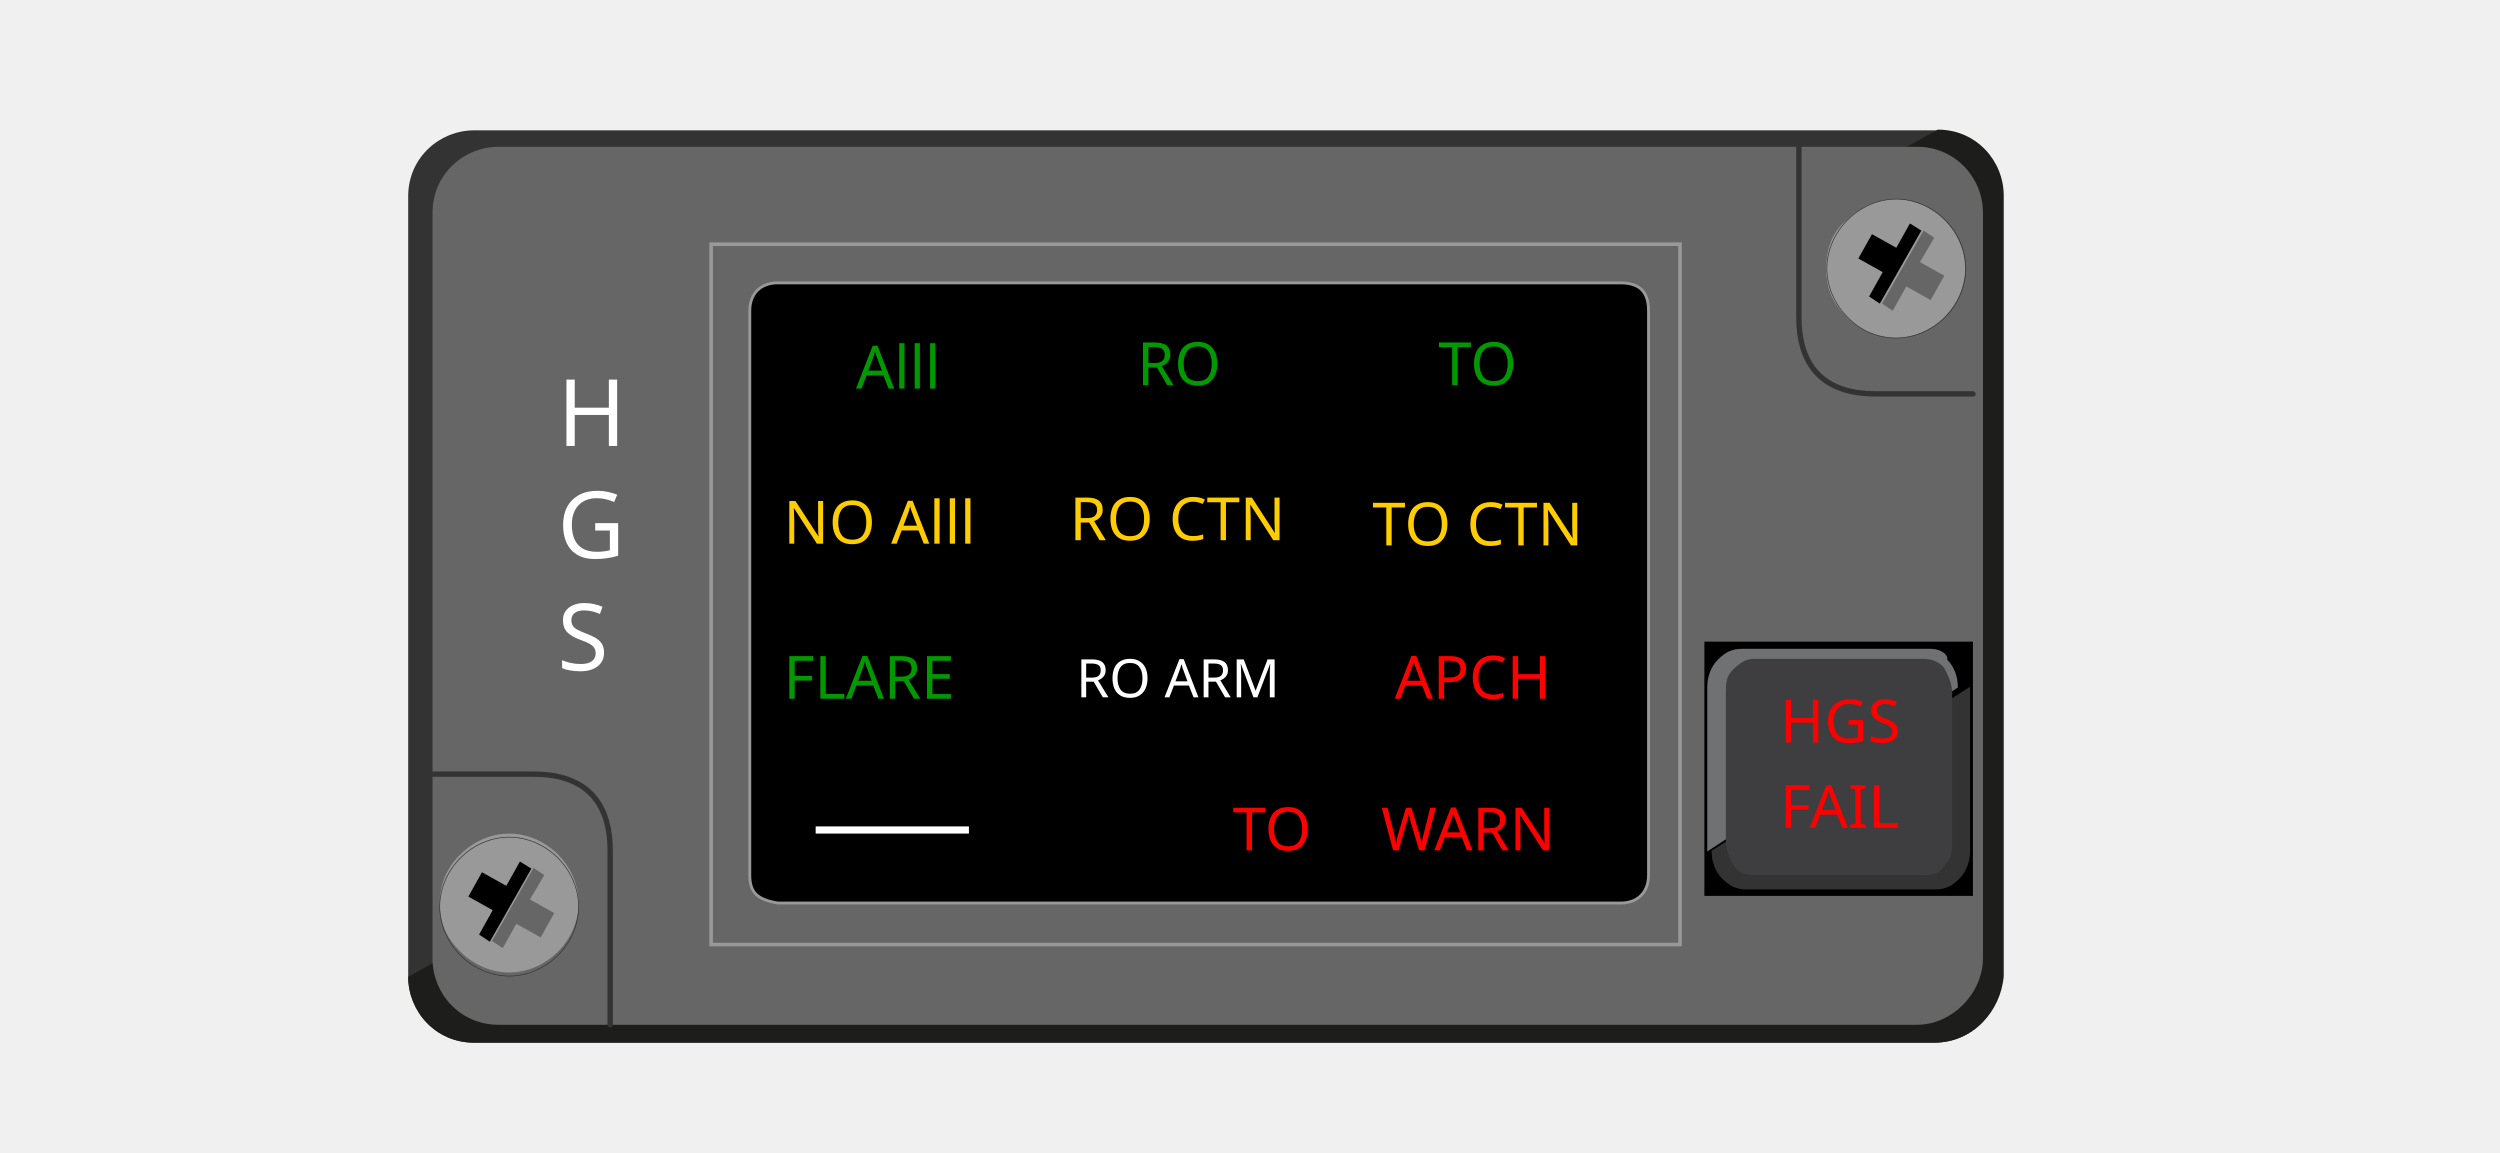
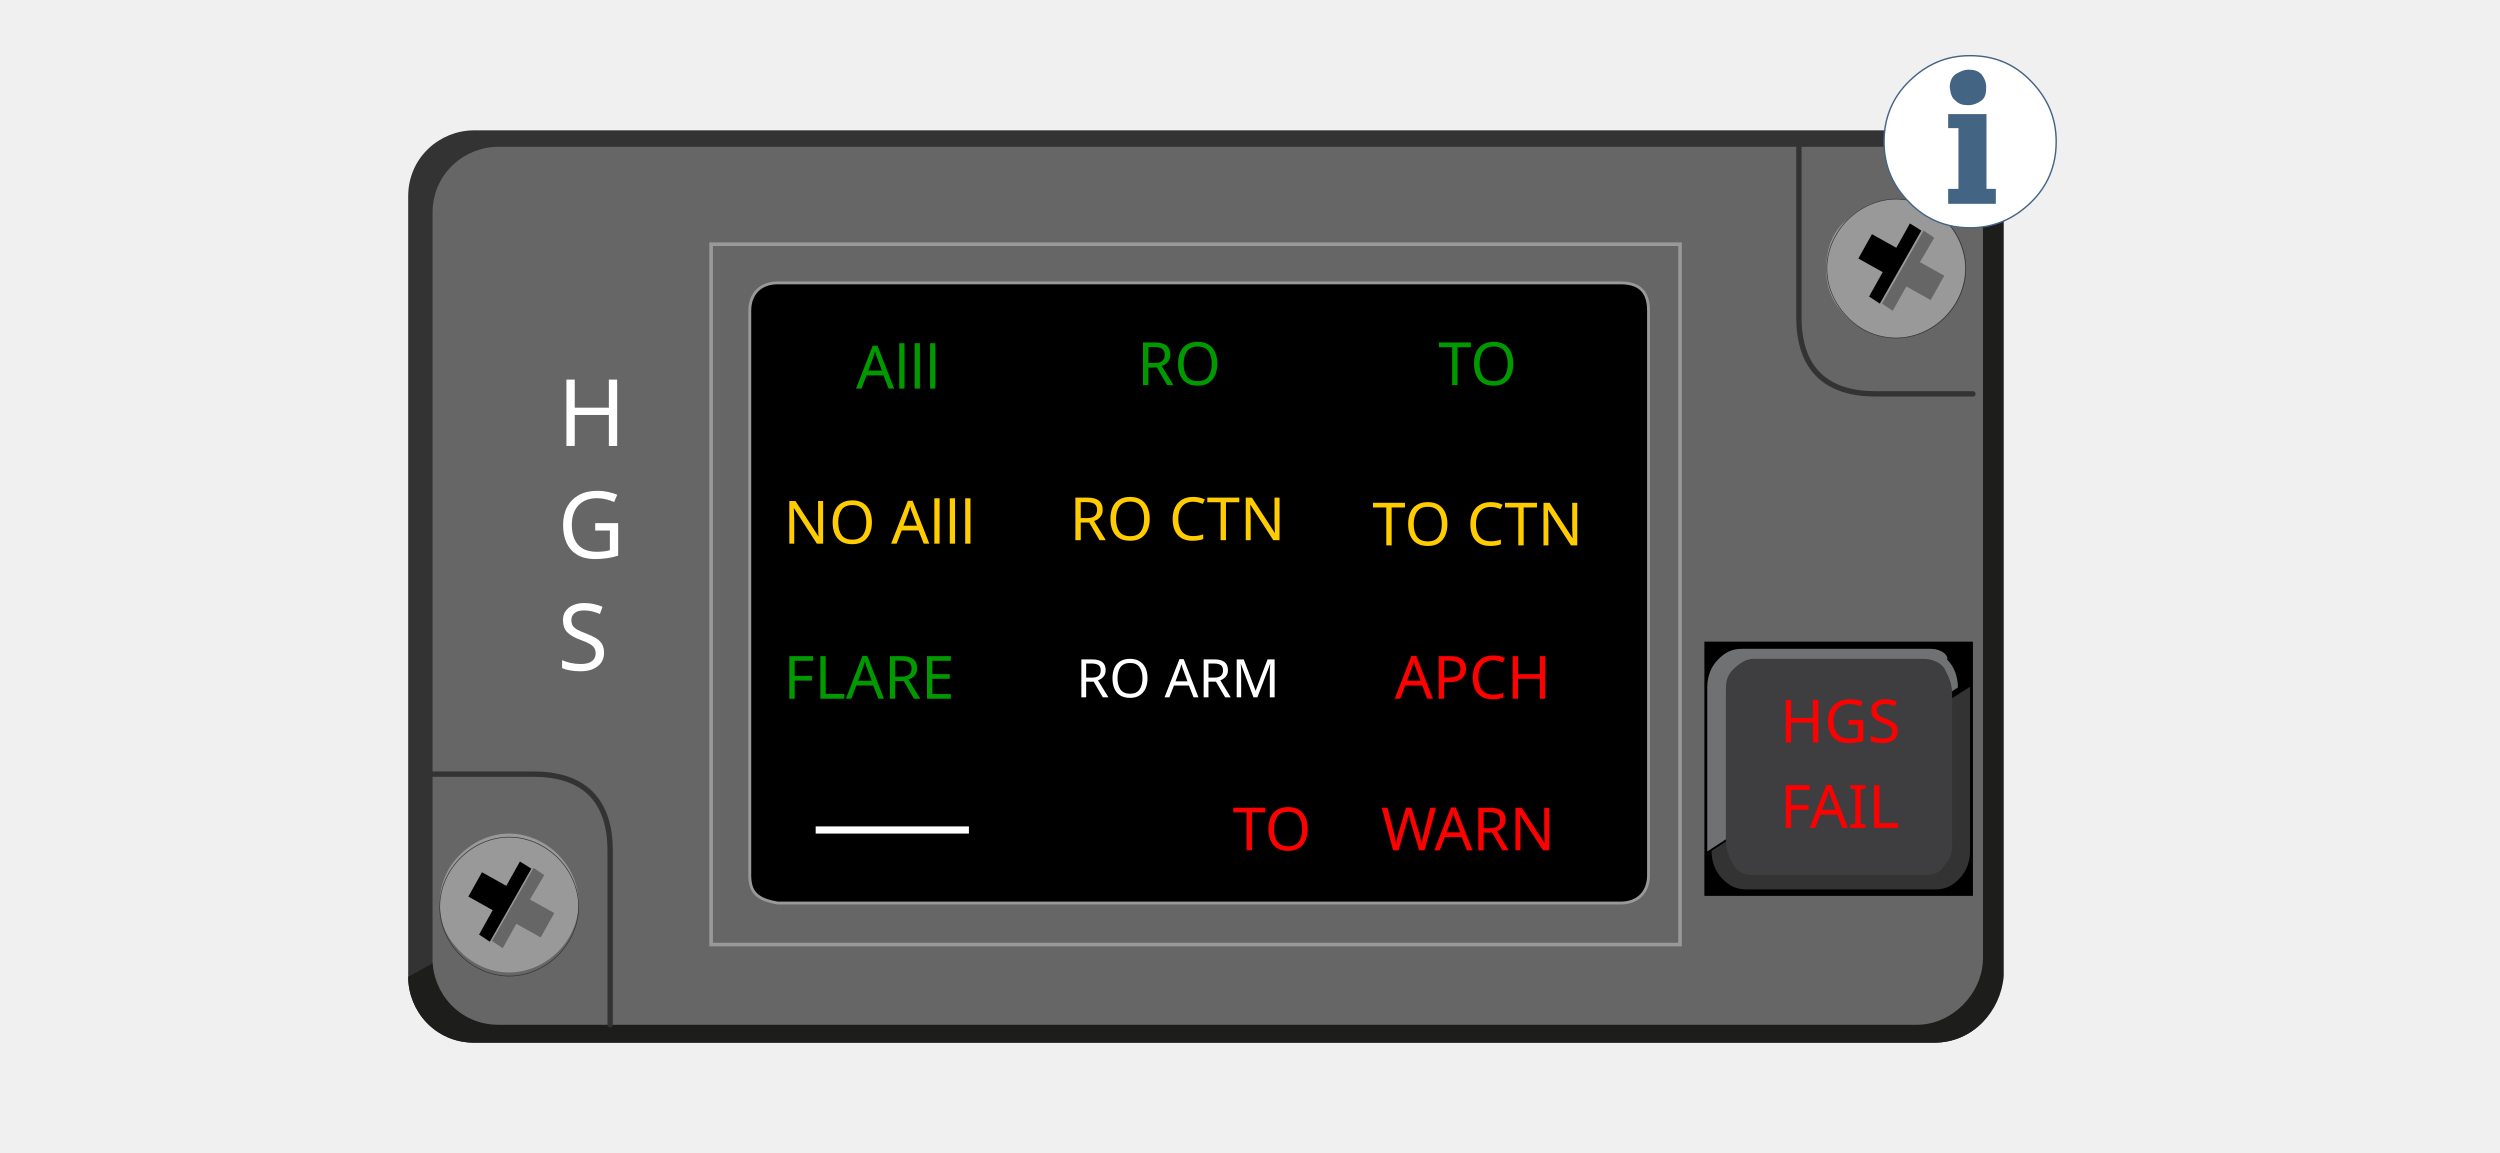
<svg xmlns="http://www.w3.org/2000/svg" version="1.1" id="Ebene_1" x="0px" y="0px" viewBox="0 0 349.1 161" style="enable-background:new 0 0 349.1 161;" xml:space="preserve">
-   <g id="clp-hgs-hap">
+   <g id="clp-hintergrund">
    <path style="fill:#333333;" d="M270.1,145.6H66.2c-5.4,0-9.2-4.4-9.2-9.2v-109c0-5.4,4.4-9.2,9.2-9.2h203.9c5.4,0,9.2,4.4,9.2,9.2   v109C279.4,141.2,275.5,145.6,270.1,145.6z" />
    <path style="fill:#1D1D1B;" d="M270.1,145.6H66.2c-5.4,0-9.2-4.4-9.2-9.2L270.6,18.1c5.4,0,9.2,4.4,9.2,9.2v109   C279.4,141.2,275.5,145.6,270.1,145.6z" />
    <path style="fill:#666666;" d="M267.7,143.1H69.6c-5.4,0-9.2-4.4-9.2-9.2V29.7c0-5.4,4.4-9.2,9.2-9.2h198.1c5.4,0,9.2,4.4,9.2,9.2   v104.1C276.9,138.7,272.6,143.1,267.7,143.1z" />
    <g>
-       <path style="fill:#999999;" d="M255,37.5c0,2.9,1,4.9,2.9,6.8c1.9,1.9,4.4,2.9,6.8,2.9c2.4,0,4.9-1,6.8-2.9s2.9-4.4,2.9-6.8    s-1-4.9-2.9-6.8c-1.9-1.9-4.4-2.9-6.8-2.9c-2.4,0-4.9,1-6.8,2.9C256,32.2,255,34.6,255,37.5z" />
-       <path id="SCREW_4_0_Layer0_0_MEMBER_0_1_STROKES_7_" style="fill:none;stroke:#333333;stroke-width:9.527588e-02;stroke-miterlimit:1.143;" d="    M258,44.3c-1.9-1.9-2.9-4.4-2.9-6.8s1-4.9,2.9-6.8c1.9-1.9,4.4-2.9,6.8-2.9s4.9,1,6.8,2.9s2.9,4.4,2.9,6.8s-1,4.9-2.9,6.8    c-1.9,1.9-4.4,2.9-6.8,2.9S259.9,46.3,258,44.3z" />
+       <path style="fill:#999999;" d="M255,37.5c0,2.9,1,4.9,2.9,6.8c1.9,1.9,4.4,2.9,6.8,2.9s4.9-1,6.8-2.9s2.9-4.4,2.9-6.8    s-1-4.9-2.9-6.8c-1.9-1.9-4.4-2.9-6.8-2.9s-4.9,1-6.8,2.9C256,32.2,255,34.6,255,37.5z" />
+       <path id="SCREW_4_0_Layer0_0_MEMBER_0_1_STROKES_7_" style="fill:none;stroke:#333333;stroke-width:9.527588e-02;stroke-miterlimit:1.143;" d="    M258,44.3c-1.9-1.9-2.9-4.4-2.9-6.8s1-4.9,2.9-6.8c1.9-1.9,4.4-2.9,6.8-2.9s4.9,1,6.8,2.9c1.9,1.9,2.9,4.4,2.9,6.8s-1,4.9-2.9,6.8    c-1.9,1.9-4.4,2.9-6.8,2.9S259.9,46.3,258,44.3z" />
      <path d="M266.7,31.2l-1.9,3.4l-3.4-1.9l-1.9,3.4l3.4,1.9l-1.9,3.4l1.5,1l5.8-10.2L266.7,31.2z" />
      <path style="fill:#666666;" d="M270.1,33.2l-1.5-1l-5.8,10.2l1.5,1l1.9-3.4l3.4,1.9l1.9-3.4l-3.4-1.9L270.1,33.2z" />
    </g>
    <g>
-       <path style="fill:#999999;" d="M61.4,126.1c0,2.9,1,4.9,2.9,6.8c1.9,1.9,4.4,2.9,6.8,2.9s4.9-1,6.8-2.9c1.9-1.9,2.9-4.4,2.9-6.8    c0-2.4-1-4.9-2.9-6.8c-1.9-1.9-4.4-2.9-6.8-2.9s-4.9,1-6.8,2.9C62.3,121.2,61.4,123.7,61.4,126.1z" />
-       <path id="SCREW_4_0_Layer0_0_MEMBER_0_1_STROKES_6_" style="fill:none;stroke:#333333;stroke-width:9.527588e-02;stroke-miterlimit:1.143;" d="    M64.3,133.4c-1.9-1.9-2.9-4.4-2.9-6.8c0-2.4,1-4.9,2.9-6.8c1.9-1.9,4.4-2.9,6.8-2.9s4.9,1,6.8,2.9c1.9,1.9,2.9,4.4,2.9,6.8    c0,2.4-1,4.9-2.9,6.8c-1.9,1.9-4.4,2.9-6.8,2.9S66.2,135.3,64.3,133.4z" />
+       <path style="fill:#999999;" d="M61.4,126.1c0,2.9,1,4.9,2.9,6.8s4.4,2.9,6.8,2.9s4.9-1,6.8-2.9s2.9-4.4,2.9-6.8    c0-2.4-1-4.9-2.9-6.8s-4.4-2.9-6.8-2.9s-4.9,1-6.8,2.9C62.3,121.2,61.4,123.7,61.4,126.1z" />
+       <path id="SCREW_4_0_Layer0_0_MEMBER_0_1_STROKES_6_" style="fill:none;stroke:#333333;stroke-width:9.527588e-02;stroke-miterlimit:1.143;" d="    M64.3,133.4c-1.9-1.9-2.9-4.4-2.9-6.8c0-2.4,1-4.9,2.9-6.8s4.4-2.9,6.8-2.9s4.9,1,6.8,2.9s2.9,4.4,2.9,6.8c0,2.4-1,4.9-2.9,6.8    c-1.9,1.9-4.4,2.9-6.8,2.9S66.2,135.3,64.3,133.4z" />
      <path d="M72.6,120.3l-1.9,3.4l-3.4-1.9l-1.9,3.4l3.4,1.9l-1.9,3.4l1.5,1l5.8-10.2L72.6,120.3z" />
      <path style="fill:#666666;" d="M76,122.2l-1.5-1l-5.8,10.2l1.5,1l1.9-3.4l3.4,1.9l1.9-3.4l-3.4-1.9L76,122.2z" />
    </g>
    <g>
-       <path d="M226.3,126.1c2.4,0,3.9-1.5,3.9-3.9V43.4c0-2.4-1-3.9-3.9-3.9H108.6c-2.4,0-3.9,1.5-3.9,3.9v78.8c0,2.4,1,3.4,3.9,3.9    H226.3z" />
+       <path d="M226.3,126.1c2.4,0,3.9-1.5,3.9-3.9V43.4c0-2.4-1-3.9-3.9-3.9H108.6c-2.4,0-3.9,1.5-3.9,3.9v78.8c0,2.4,1,3.4,3.9,3.9    C108.6,126.1,226.3,126.1,226.3,126.1z" />
      <path id="PANEL_HGS_0_Layer0_0_MEMBER_0_MEMBER_7_MEMBER_1_MEMBER_0_1_STROKES_1_" style="fill:none;stroke:#FFFFFF;stroke-miterlimit:6;" d="    M113.9,115.9h21.4" />
      <text transform="matrix(1 0 0 1 119.5352 54.2657)" style="fill:#009900; font-family:'Arial-BoldMT'; font-size:8.345px;">Alll</text>
      <text transform="matrix(1 0 0 1 158.7979 53.7794)" style="fill:#009900; font-family:'Arial-BoldMT'; font-size:8.345px;">RO</text>
      <text transform="matrix(1 0 0 1 200.8438 53.7794)" style="fill:#009900; font-family:'Arial-BoldMT'; font-size:8.345px;">TO</text>
      <text transform="matrix(1 0 0 1 109.4092 75.9171)" style="fill:#FFCC00; font-family:'Arial-BoldMT'; font-size:8.345px;">NO Alll</text>
      <text transform="matrix(1 0 0 1 149.3545 75.4347)" style="fill:#FFCC00; font-family:'Arial-BoldMT'; font-size:8.345px;">RO CTN</text>
      <text transform="matrix(1 0 0 1 191.6445 76.1622)" style="fill:#FFCC00; font-family:'Arial-BoldMT'; font-size:8.345px;">TO CTN</text>
      <text transform="matrix(1 0 0 1 109.4092 97.5724)" style="fill:#009900; font-family:'Arial-BoldMT'; font-size:8.345px;">FLARE</text>
      <text transform="matrix(1 0 0 1 150.2812 97.3732)" style="fill:#FFFFFF; font-family:'Arial-BoldMT'; font-size:7.418px;">RO ARM</text>
      <text transform="matrix(1 0 0 1 194.7607 97.5724)" style="fill:#FF0000; font-family:'Arial-BoldMT'; font-size:8.345px;">APCH</text>
      <text transform="matrix(1 0 0 1 172.1377 118.7413)" style="fill:#FF0000; font-family:'Arial-BoldMT'; font-size:8.345px;">TO</text>
      <text transform="matrix(1 0 0 1 192.8604 118.7413)" style="fill:#FF0000; font-family:'Arial-BoldMT'; font-size:8.345px;">WARN</text>
    </g>
-     <path id="PANEL_HGS_0_Layer0_0_MEMBER_0_MEMBER_6_MEMBER_0_1_STROKES_1_" style="fill:none;stroke:#999999;stroke-width:0.4;stroke-miterlimit:6;" d="   M226.3,126.1c2.4,0,3.9-1.5,3.9-3.9V43.4c0-2.4-1-3.9-3.9-3.9H108.6c-2.4,0-3.9,1.5-3.9,3.9v78.8c0,2.4,1,3.4,3.9,3.9H226.3z" />
+     <path id="PANEL_HGS_0_Layer0_0_MEMBER_0_MEMBER_6_MEMBER_0_1_STROKES_1_" style="fill:none;stroke:#999999;stroke-width:0.4;stroke-miterlimit:6;" d="   M226.3,126.1c2.4,0,3.9-1.5,3.9-3.9V43.4c0-2.4-1-3.9-3.9-3.9H108.6c-2.4,0-3.9,1.5-3.9,3.9v78.8c0,2.4,1,3.4,3.9,3.9   C108.6,126.1,226.3,126.1,226.3,126.1z" />
    <path id="PANEL_HGS_0_Layer0_0_MEMBER_0_MEMBER_6_MEMBER_1_1_STROKES_1_" style="fill:none;stroke:#999999;stroke-width:0.5;stroke-miterlimit:6;" d="   M99.3,131.9V34.1h135.3v97.8H99.3z" />
    <path id="panel_accp_0_Layer0_0_MEMBER_39_MEMBER_2_1_STROKES" style="fill:none;stroke:#333333;stroke-width:0.75;stroke-linecap:round;stroke-linejoin:round;" d="   M251.2,20v24.3c0,7.3,3.9,10.7,10.7,10.7h13.6" />
    <path id="panel_accp_0_Layer0_0_MEMBER_39_MEMBER_2_1_STROKES_1_" style="fill:none;stroke:#333333;stroke-width:0.75;stroke-linecap:round;stroke-linejoin:round;" d="   M85.2,143.1v-24.3c0-7.3-3.9-10.7-10.7-10.7H60.4" />
    <text transform="matrix(1 0 0 1 77.834 62.2726)" style="fill:#FFFFFF; font-family:'Arial-BoldMT'; font-size:12.981px;">H</text>
    <text transform="matrix(1 0 0 1 77.834 77.9415)" style="fill:#FFFFFF; font-family:'Arial-BoldMT'; font-size:12.981px;">G</text>
    <text transform="matrix(1 0 0 1 77.834 93.6134)" style="fill:#FFFFFF; font-family:'Arial-BoldMT'; font-size:12.981px;">S</text>
    <g>
      <path d="M275.5,125.1V89.6H238v35.5H275.5z" />
      <path style="fill:#707173;" d="M269.6,90.6h-26.3c-1.5,0-2.4,0.5-3.4,1.5s-1.5,2.4-1.5,3.9v22.9l35-22.9c0-1.5-0.5-2.9-1.5-3.9    C272.1,91.5,271.1,90.6,269.6,90.6z" />
-       <path style="fill:#333333;" d="M239,118.8c0,1.5,0.5,2.9,1.5,3.9c1,1,1.9,1.5,3.4,1.5h26.3c1.5,0,2.4-0.5,3.4-1.5    c1-1,1.5-2.4,1.5-3.9V95.9L239,118.8z" />
-       <path style="fill:#3E3E40;" d="M272.6,96.9c0-1.5-0.5-2.4-1-3.4c-0.5-1-1.9-1.5-2.9-1.5h-23.8c-1,0-1.9,0.5-2.9,1.5    c-1,1-1,1.9-1,3.4v20.4c0,1.5,0.5,2.4,1,3.4c0.5,1,1.5,1.5,2.9,1.5h23.8c1.5,0,2.4-0.5,2.9-1.5c1-1,1-1.9,1-3.4V96.9z" />
+       <path style="fill:#333333;" d="M239,118.8c0,1.5,0.5,2.9,1.5,3.9s1.9,1.5,3.4,1.5h26.3c1.5,0,2.4-0.5,3.4-1.5s1.5-2.4,1.5-3.9    V95.9L239,118.8z" />
+       <path style="fill:#3E3E40;" d="M272.6,96.9c0-1.5-0.5-2.4-1-3.4s-1.9-1.5-2.9-1.5h-23.8c-1,0-1.9,0.5-2.9,1.5s-1,1.9-1,3.4v20.4    c0,1.5,0.5,2.4,1,3.4s1.5,1.5,2.9,1.5h23.8c1.5,0,2.4-0.5,2.9-1.5c1-1,1-1.9,1-3.4V96.9z" />
    </g>
    <text transform="matrix(1 0 0 1 248.5488 103.6866)" style="fill:#FF0000; font-family:'Arial-BoldMT'; font-size:8.345px;">HGS</text>
    <text transform="matrix(1 0 0 1 248.5488 115.6017)" style="fill:#FF0000; font-family:'Arial-BoldMT'; font-size:8.345px;">FAIL</text>
  </g>
+   <circle id="clp-popup" style="fill:none;" cx="275" cy="20" r="16.5" />
+   <g id="clp-system" transform="matrix( 0.7373505, 0, 0, 0.7373505, 348.4,19.35) ">
+     <g transform="matrix( 1, 0, 0, 1, 0,0) ">
+       <g>
+         <g id="info2_0_Layer1_0_MEMBER_0_MEMBER_0_FILL_1_">
+           <path style="fill:#FFFFFF;stroke:#446483;stroke-width:0.272;stroke-miterlimit:5.437;" d="M-110.9,12.1      c3.1,3.2,7,4.8,11.5,4.8c4.5,0,8.3-1.7,11.5-4.8c3.2-3.1,4.8-7,4.8-11.5s-1.6-8.2-4.8-11.5c-3.2-3.3-7-4.8-11.5-4.8      c-4.5,0-8.2,1.6-11.5,4.8c-3.2,3.1-4.8,7-4.8,11.5S-114.1,8.9-110.9,12.1z" />
+         </g>
+       </g>
+     </g>
+     <g transform="matrix( 1.769958, 0, 0, 1.769958, -264.8,-726.6) ">
+       <g>
+         <g id="info2_0_Layer1_0_MEMBER_1_MEMBER_1_MEMBER_0_FILL_1_">
+           <path style="fill:#446483;" d="M96.2,417.5v-1.6h-1v-8h-4.1v1.5h1.1v6.5h-1.1v1.6H96.2L96.2,417.5z" />
+         </g>
+       </g>
+     </g>
+     <g transform="matrix( 1.769958, 0, 0, 1.769958, -938.5,-815.9) ">
+       <g>
+         <g id="info2_0_Layer1_0_MEMBER_1_MEMBER_1_MEMBER_1_FILL_1_">
+           <path style="fill:#446483;" d="M472.5,456.9c0.4,0.4,0.8,0.5,1.4,0.5c0.5,0,1-0.2,1.4-0.5s0.5-0.8,0.5-1.4s-0.2-1-0.5-1.4      c-0.4-0.4-0.8-0.5-1.4-0.5c-0.5,0-0.9,0.2-1.4,0.5c-0.4,0.3-0.6,0.8-0.6,1.4C472,456.2,472.1,456.6,472.5,456.9z" />
+         </g>
+       </g>
+     </g>
+   </g>
</svg>
